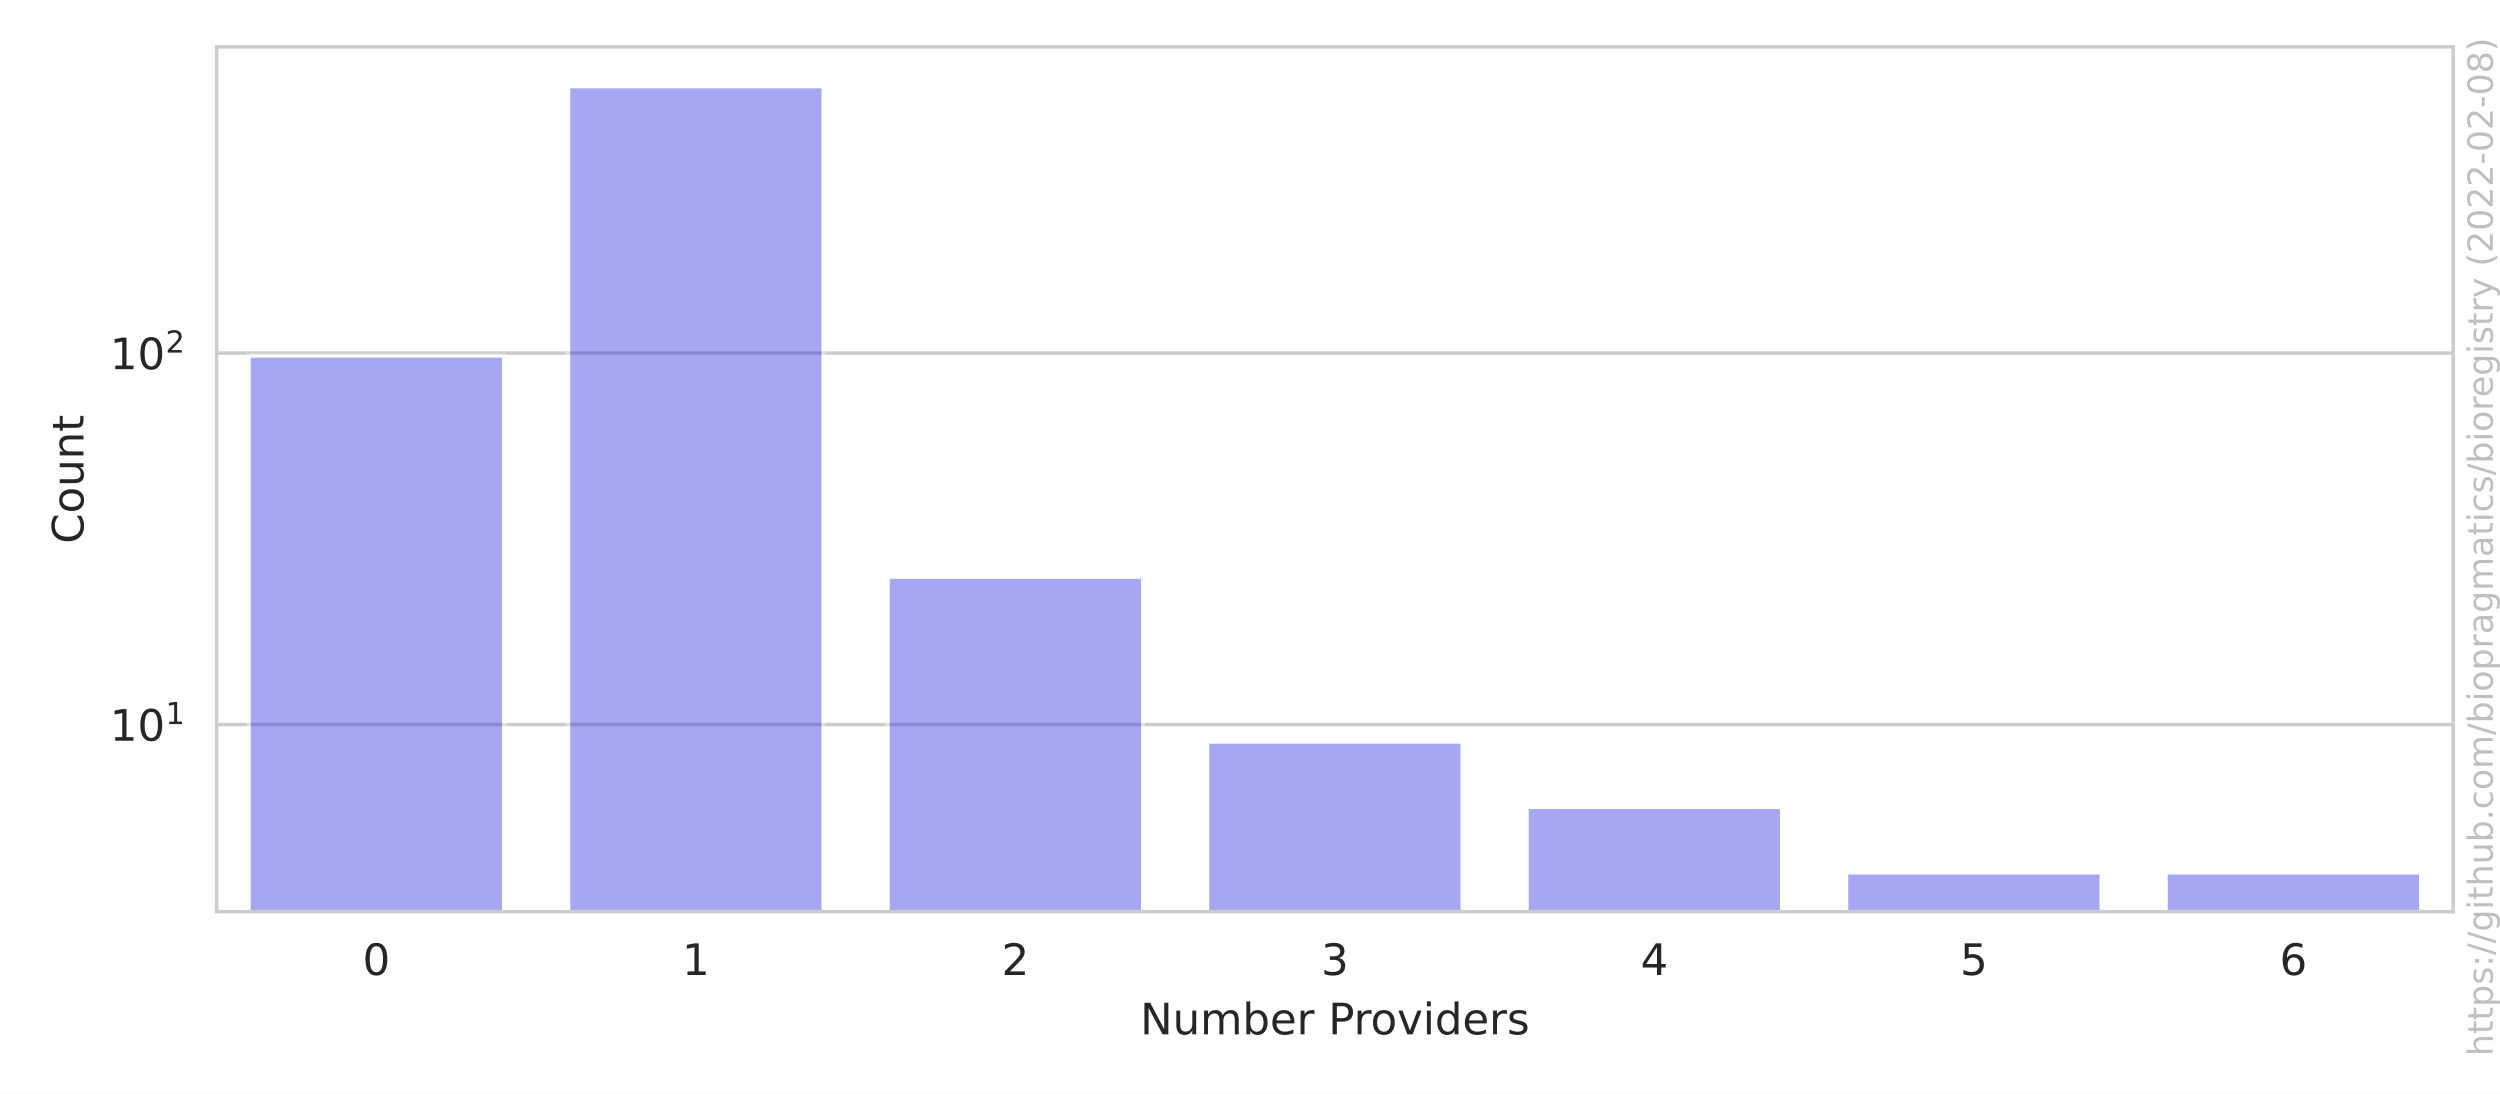
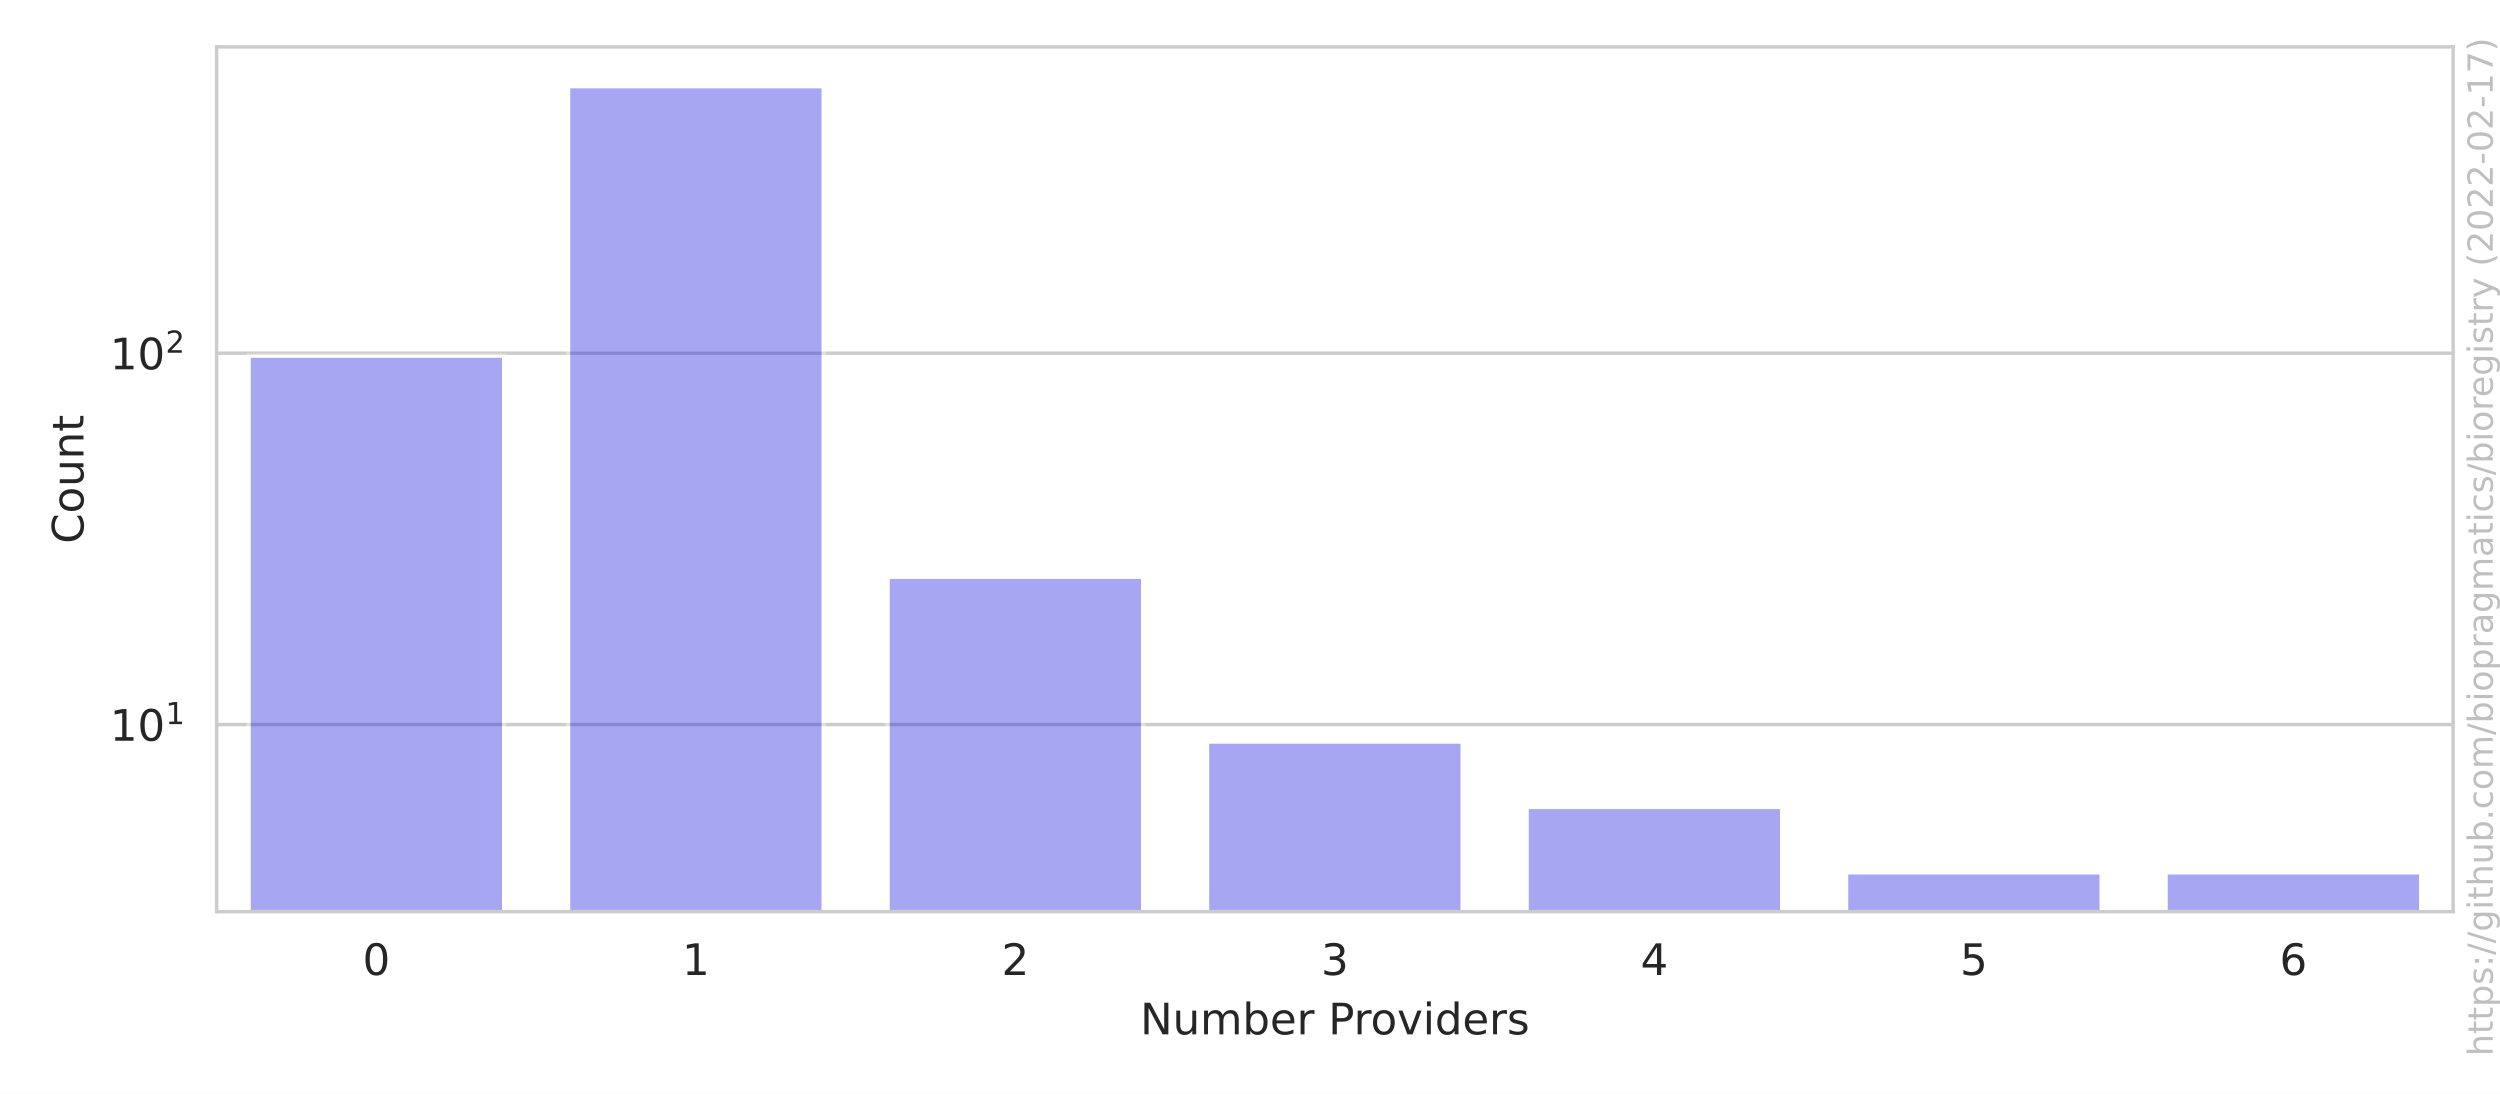
<svg xmlns="http://www.w3.org/2000/svg" xmlns:xlink="http://www.w3.org/1999/xlink" width="576pt" height="252pt" viewBox="0 0 576 252" version="1.1">
  <defs>
    <style type="text/css">*{stroke-linejoin: round; stroke-linecap: butt}</style>
  </defs>
  <g id="figure_1">
    <g id="patch_1">
      <path d="M 0 252  L 576 252  L 576 0  L 0 0  z " style="fill: #ffffff" />
    </g>
    <g id="axes_1">
      <g id="patch_2">
        <path d="M 49.913 210.04  L 565.2 210.04  L 565.2 10.8  L 49.913 10.8  z " style="fill: #ffffff" />
      </g>
      <g id="matplotlib.axis_1">
        <g id="xtick_1">
          <g id="text_1">
            <g style="fill: #262626" transform="translate(83.53767 224.6384)scale(0.1 -0.1)">
              <defs>
                <path id="DejaVuSans-30" d="M 2034 4250  Q 1547 4250 1301 3770  Q 1056 3291 1056 2328  Q 1056 1369 1301 889  Q 1547 409 2034 409  Q 2525 409 2770 889  Q 3016 1369 3016 2328  Q 3016 3291 2770 3770  Q 2525 4250 2034 4250  z M 2034 4750  Q 2819 4750 3233 4129  Q 3647 3509 3647 2328  Q 3647 1150 3233 529  Q 2819 -91 2034 -91  Q 1250 -91 836 529  Q 422 1150 422 2328  Q 422 3509 836 4129  Q 1250 4750 2034 4750  z " transform="scale(0.015625)" />
              </defs>
              <use xlink:href="#DejaVuSans-30" />
            </g>
          </g>
        </g>
        <g id="xtick_2">
          <g id="text_2">
            <g style="fill: #262626" transform="translate(157.1501 224.6384)scale(0.1 -0.1)">
              <defs>
                <path id="DejaVuSans-31" d="M 794 531  L 1825 531  L 1825 4091  L 703 3866  L 703 4441  L 1819 4666  L 2450 4666  L 2450 531  L 3481 531  L 3481 0  L 794 0  L 794 531  z " transform="scale(0.015625)" />
              </defs>
              <use xlink:href="#DejaVuSans-31" />
            </g>
          </g>
        </g>
        <g id="xtick_3">
          <g id="text_3">
            <g style="fill: #262626" transform="translate(230.7626 224.6384)scale(0.1 -0.1)">
              <defs>
                <path id="DejaVuSans-32" d="M 1228 531  L 3431 531  L 3431 0  L 469 0  L 469 531  Q 828 903 1448 1529  Q 2069 2156 2228 2338  Q 2531 2678 2651 2914  Q 2772 3150 2772 3378  Q 2772 3750 2511 3984  Q 2250 4219 1831 4219  Q 1534 4219 1204 4116  Q 875 4013 500 3803  L 500 4441  Q 881 4594 1212 4672  Q 1544 4750 1819 4750  Q 2544 4750 2975 4387  Q 3406 4025 3406 3419  Q 3406 3131 3298 2873  Q 3191 2616 2906 2266  Q 2828 2175 2409 1742  Q 1991 1309 1228 531  z " transform="scale(0.015625)" />
              </defs>
              <use xlink:href="#DejaVuSans-32" />
            </g>
          </g>
        </g>
        <g id="xtick_4">
          <g id="text_4">
            <g style="fill: #262626" transform="translate(304.3751 224.6384)scale(0.1 -0.1)">
              <defs>
                <path id="DejaVuSans-33" d="M 2597 2516  Q 3050 2419 3304 2112  Q 3559 1806 3559 1356  Q 3559 666 3084 287  Q 2609 -91 1734 -91  Q 1441 -91 1130 -33  Q 819 25 488 141  L 488 750  Q 750 597 1062 519  Q 1375 441 1716 441  Q 2309 441 2620 675  Q 2931 909 2931 1356  Q 2931 1769 2642 2001  Q 2353 2234 1838 2234  L 1294 2234  L 1294 2753  L 1863 2753  Q 2328 2753 2575 2939  Q 2822 3125 2822 3475  Q 2822 3834 2567 4026  Q 2313 4219 1838 4219  Q 1578 4219 1281 4162  Q 984 4106 628 3988  L 628 4550  Q 988 4650 1302 4700  Q 1616 4750 1894 4750  Q 2613 4750 3031 4423  Q 3450 4097 3450 3541  Q 3450 3153 3228 2886  Q 3006 2619 2597 2516  z " transform="scale(0.015625)" />
              </defs>
              <use xlink:href="#DejaVuSans-33" />
            </g>
          </g>
        </g>
        <g id="xtick_5">
          <g id="text_5">
            <g style="fill: #262626" transform="translate(377.9876 224.6384)scale(0.1 -0.1)">
              <defs>
                <path id="DejaVuSans-34" d="M 2419 4116  L 825 1625  L 2419 1625  L 2419 4116  z M 2253 4666  L 3047 4666  L 3047 1625  L 3713 1625  L 3713 1100  L 3047 1100  L 3047 0  L 2419 0  L 2419 1100  L 313 1100  L 313 1709  L 2253 4666  z " transform="scale(0.015625)" />
              </defs>
              <use xlink:href="#DejaVuSans-34" />
            </g>
          </g>
        </g>
        <g id="xtick_6">
          <g id="text_6">
            <g style="fill: #262626" transform="translate(451.6 224.6384)scale(0.1 -0.1)">
              <defs>
                <path id="DejaVuSans-35" d="M 691 4666  L 3169 4666  L 3169 4134  L 1269 4134  L 1269 2991  Q 1406 3038 1543 3061  Q 1681 3084 1819 3084  Q 2600 3084 3056 2656  Q 3513 2228 3513 1497  Q 3513 744 3044 326  Q 2575 -91 1722 -91  Q 1428 -91 1123 -41  Q 819 9 494 109  L 494 744  Q 775 591 1075 516  Q 1375 441 1709 441  Q 2250 441 2565 725  Q 2881 1009 2881 1497  Q 2881 1984 2565 2268  Q 2250 2553 1709 2553  Q 1456 2553 1204 2497  Q 953 2441 691 2322  L 691 4666  z " transform="scale(0.015625)" />
              </defs>
              <use xlink:href="#DejaVuSans-35" />
            </g>
          </g>
        </g>
        <g id="xtick_7">
          <g id="text_7">
            <g style="fill: #262626" transform="translate(525.2125 224.6384)scale(0.1 -0.1)">
              <defs>
                <path id="DejaVuSans-36" d="M 2113 2584  Q 1688 2584 1439 2293  Q 1191 2003 1191 1497  Q 1191 994 1439 701  Q 1688 409 2113 409  Q 2538 409 2786 701  Q 3034 994 3034 1497  Q 3034 2003 2786 2293  Q 2538 2584 2113 2584  z M 3366 4563  L 3366 3988  Q 3128 4100 2886 4159  Q 2644 4219 2406 4219  Q 1781 4219 1451 3797  Q 1122 3375 1075 2522  Q 1259 2794 1537 2939  Q 1816 3084 2150 3084  Q 2853 3084 3261 2657  Q 3669 2231 3669 1497  Q 3669 778 3244 343  Q 2819 -91 2113 -91  Q 1303 -91 875 529  Q 447 1150 447 2328  Q 447 3434 972 4092  Q 1497 4750 2381 4750  Q 2619 4750 2861 4703  Q 3103 4656 3366 4563  z " transform="scale(0.015625)" />
              </defs>
              <use xlink:href="#DejaVuSans-36" />
            </g>
          </g>
        </g>
        <g id="text_8">
          <g style="fill: #262626" transform="translate(262.6923 238.3166)scale(0.1 -0.1)">
            <defs>
              <path id="DejaVuSans-4e" d="M 628 4666  L 1478 4666  L 3547 763  L 3547 4666  L 4159 4666  L 4159 0  L 3309 0  L 1241 3903  L 1241 0  L 628 0  L 628 4666  z " transform="scale(0.015625)" />
              <path id="DejaVuSans-75" d="M 544 1381  L 544 3500  L 1119 3500  L 1119 1403  Q 1119 906 1312 657  Q 1506 409 1894 409  Q 2359 409 2629 706  Q 2900 1003 2900 1516  L 2900 3500  L 3475 3500  L 3475 0  L 2900 0  L 2900 538  Q 2691 219 2414 64  Q 2138 -91 1772 -91  Q 1169 -91 856 284  Q 544 659 544 1381  z M 1991 3584  L 1991 3584  z " transform="scale(0.015625)" />
              <path id="DejaVuSans-6d" d="M 3328 2828  Q 3544 3216 3844 3400  Q 4144 3584 4550 3584  Q 5097 3584 5394 3201  Q 5691 2819 5691 2113  L 5691 0  L 5113 0  L 5113 2094  Q 5113 2597 4934 2840  Q 4756 3084 4391 3084  Q 3944 3084 3684 2787  Q 3425 2491 3425 1978  L 3425 0  L 2847 0  L 2847 2094  Q 2847 2600 2669 2842  Q 2491 3084 2119 3084  Q 1678 3084 1418 2786  Q 1159 2488 1159 1978  L 1159 0  L 581 0  L 581 3500  L 1159 3500  L 1159 2956  Q 1356 3278 1631 3431  Q 1906 3584 2284 3584  Q 2666 3584 2933 3390  Q 3200 3197 3328 2828  z " transform="scale(0.015625)" />
              <path id="DejaVuSans-62" d="M 3116 1747  Q 3116 2381 2855 2742  Q 2594 3103 2138 3103  Q 1681 3103 1420 2742  Q 1159 2381 1159 1747  Q 1159 1113 1420 752  Q 1681 391 2138 391  Q 2594 391 2855 752  Q 3116 1113 3116 1747  z M 1159 2969  Q 1341 3281 1617 3432  Q 1894 3584 2278 3584  Q 2916 3584 3314 3078  Q 3713 2572 3713 1747  Q 3713 922 3314 415  Q 2916 -91 2278 -91  Q 1894 -91 1617 61  Q 1341 213 1159 525  L 1159 0  L 581 0  L 581 4863  L 1159 4863  L 1159 2969  z " transform="scale(0.015625)" />
              <path id="DejaVuSans-65" d="M 3597 1894  L 3597 1613  L 953 1613  Q 991 1019 1311 708  Q 1631 397 2203 397  Q 2534 397 2845 478  Q 3156 559 3463 722  L 3463 178  Q 3153 47 2828 -22  Q 2503 -91 2169 -91  Q 1331 -91 842 396  Q 353 884 353 1716  Q 353 2575 817 3079  Q 1281 3584 2069 3584  Q 2775 3584 3186 3129  Q 3597 2675 3597 1894  z M 3022 2063  Q 3016 2534 2758 2815  Q 2500 3097 2075 3097  Q 1594 3097 1305 2825  Q 1016 2553 972 2059  L 3022 2063  z " transform="scale(0.015625)" />
              <path id="DejaVuSans-72" d="M 2631 2963  Q 2534 3019 2420 3045  Q 2306 3072 2169 3072  Q 1681 3072 1420 2755  Q 1159 2438 1159 1844  L 1159 0  L 581 0  L 581 3500  L 1159 3500  L 1159 2956  Q 1341 3275 1631 3429  Q 1922 3584 2338 3584  Q 2397 3584 2469 3576  Q 2541 3569 2628 3553  L 2631 2963  z " transform="scale(0.015625)" />
              <path id="DejaVuSans-20" transform="scale(0.015625)" />
              <path id="DejaVuSans-50" d="M 1259 4147  L 1259 2394  L 2053 2394  Q 2494 2394 2734 2622  Q 2975 2850 2975 3272  Q 2975 3691 2734 3919  Q 2494 4147 2053 4147  L 1259 4147  z M 628 4666  L 2053 4666  Q 2838 4666 3239 4311  Q 3641 3956 3641 3272  Q 3641 2581 3239 2228  Q 2838 1875 2053 1875  L 1259 1875  L 1259 0  L 628 0  L 628 4666  z " transform="scale(0.015625)" />
              <path id="DejaVuSans-6f" d="M 1959 3097  Q 1497 3097 1228 2736  Q 959 2375 959 1747  Q 959 1119 1226 758  Q 1494 397 1959 397  Q 2419 397 2687 759  Q 2956 1122 2956 1747  Q 2956 2369 2687 2733  Q 2419 3097 1959 3097  z M 1959 3584  Q 2709 3584 3137 3096  Q 3566 2609 3566 1747  Q 3566 888 3137 398  Q 2709 -91 1959 -91  Q 1206 -91 779 398  Q 353 888 353 1747  Q 353 2609 779 3096  Q 1206 3584 1959 3584  z " transform="scale(0.015625)" />
              <path id="DejaVuSans-76" d="M 191 3500  L 800 3500  L 1894 563  L 2988 3500  L 3597 3500  L 2284 0  L 1503 0  L 191 3500  z " transform="scale(0.015625)" />
              <path id="DejaVuSans-69" d="M 603 3500  L 1178 3500  L 1178 0  L 603 0  L 603 3500  z M 603 4863  L 1178 4863  L 1178 4134  L 603 4134  L 603 4863  z " transform="scale(0.015625)" />
              <path id="DejaVuSans-64" d="M 2906 2969  L 2906 4863  L 3481 4863  L 3481 0  L 2906 0  L 2906 525  Q 2725 213 2448 61  Q 2172 -91 1784 -91  Q 1150 -91 751 415  Q 353 922 353 1747  Q 353 2572 751 3078  Q 1150 3584 1784 3584  Q 2172 3584 2448 3432  Q 2725 3281 2906 2969  z M 947 1747  Q 947 1113 1208 752  Q 1469 391 1925 391  Q 2381 391 2643 752  Q 2906 1113 2906 1747  Q 2906 2381 2643 2742  Q 2381 3103 1925 3103  Q 1469 3103 1208 2742  Q 947 2381 947 1747  z " transform="scale(0.015625)" />
              <path id="DejaVuSans-73" d="M 2834 3397  L 2834 2853  Q 2591 2978 2328 3040  Q 2066 3103 1784 3103  Q 1356 3103 1142 2972  Q 928 2841 928 2578  Q 928 2378 1081 2264  Q 1234 2150 1697 2047  L 1894 2003  Q 2506 1872 2764 1633  Q 3022 1394 3022 966  Q 3022 478 2636 193  Q 2250 -91 1575 -91  Q 1294 -91 989 -36  Q 684 19 347 128  L 347 722  Q 666 556 975 473  Q 1284 391 1588 391  Q 1994 391 2212 530  Q 2431 669 2431 922  Q 2431 1156 2273 1281  Q 2116 1406 1581 1522  L 1381 1569  Q 847 1681 609 1914  Q 372 2147 372 2553  Q 372 3047 722 3315  Q 1072 3584 1716 3584  Q 2034 3584 2315 3537  Q 2597 3491 2834 3397  z " transform="scale(0.015625)" />
            </defs>
            <use xlink:href="#DejaVuSans-4e" />
            <use xlink:href="#DejaVuSans-75" x="74.805" />
            <use xlink:href="#DejaVuSans-6d" x="138.184" />
            <use xlink:href="#DejaVuSans-62" x="235.596" />
            <use xlink:href="#DejaVuSans-65" x="299.072" />
            <use xlink:href="#DejaVuSans-72" x="360.596" />
            <use xlink:href="#DejaVuSans-20" x="401.709" />
            <use xlink:href="#DejaVuSans-50" x="433.496" />
            <use xlink:href="#DejaVuSans-72" x="492.049" />
            <use xlink:href="#DejaVuSans-6f" x="530.912" />
            <use xlink:href="#DejaVuSans-76" x="592.094" />
            <use xlink:href="#DejaVuSans-69" x="651.273" />
            <use xlink:href="#DejaVuSans-64" x="679.057" />
            <use xlink:href="#DejaVuSans-65" x="742.533" />
            <use xlink:href="#DejaVuSans-72" x="804.057" />
            <use xlink:href="#DejaVuSans-73" x="845.17" />
          </g>
        </g>
      </g>
      <g id="matplotlib.axis_2">
        <g id="ytick_1">
          <g id="line2d_1">
-             <path d="M 49.913 166.928  L 565.2 166.928  " clip-path="url(#p1737fb0132)" style="fill: none; stroke: #cccccc; stroke-width: 0.8; stroke-linecap: round" />
+             <path d="M 49.913 166.934  L 565.2 166.934  " clip-path="url(#p1737fb0132)" style="fill: none; stroke: #cccccc; stroke-width: 0.8; stroke-linecap: round" />
          </g>
          <g id="text_9">
-             <g style="fill: #262626" transform="translate(25.31268 170.7267)scale(0.1 -0.1)">
+             <g style="fill: #262626" transform="translate(25.31268 170.7334)scale(0.1 -0.1)">
              <use xlink:href="#DejaVuSans-31" transform="translate(0 0.684375)" />
              <use xlink:href="#DejaVuSans-30" transform="translate(63.62305 0.684375)" />
              <use xlink:href="#DejaVuSans-31" transform="translate(128.2031 38.96563)scale(0.7)" />
            </g>
          </g>
        </g>
        <g id="ytick_2">
          <g id="line2d_2">
-             <path d="M 49.913 81.346  L 565.2 81.346  " clip-path="url(#p1737fb0132)" style="fill: none; stroke: #cccccc; stroke-width: 0.8; stroke-linecap: round" />
+             <path d="M 49.913 81.37  L 565.2 81.37  " clip-path="url(#p1737fb0132)" style="fill: none; stroke: #cccccc; stroke-width: 0.8; stroke-linecap: round" />
          </g>
          <g id="text_10">
-             <g style="fill: #262626" transform="translate(25.31268 85.1457)scale(0.1 -0.1)">
+             <g style="fill: #262626" transform="translate(25.31268 85.16916)scale(0.1 -0.1)">
              <use xlink:href="#DejaVuSans-31" transform="translate(0 0.765625)" />
              <use xlink:href="#DejaVuSans-30" transform="translate(63.62305 0.765625)" />
              <use xlink:href="#DejaVuSans-32" transform="translate(128.2031 39.04688)scale(0.7)" />
            </g>
          </g>
        </g>
        <g id="ytick_3" />
        <g id="ytick_4" />
        <g id="ytick_5" />
        <g id="ytick_6" />
        <g id="ytick_7" />
        <g id="ytick_8" />
        <g id="ytick_9" />
        <g id="ytick_10" />
        <g id="ytick_11" />
        <g id="ytick_12" />
        <g id="ytick_13" />
        <g id="ytick_14" />
        <g id="ytick_15" />
        <g id="ytick_16" />
        <g id="ytick_17" />
        <g id="ytick_18" />
        <g id="ytick_19" />
        <g id="ytick_20" />
        <g id="ytick_21" />
        <g id="text_11">
          <g style="fill: #262626" transform="translate(19.233 125.2684)rotate(-90)scale(0.1 -0.1)">
            <defs>
              <path id="DejaVuSans-43" d="M 4122 4306  L 4122 3641  Q 3803 3938 3442 4084  Q 3081 4231 2675 4231  Q 1875 4231 1450 3742  Q 1025 3253 1025 2328  Q 1025 1406 1450 917  Q 1875 428 2675 428  Q 3081 428 3442 575  Q 3803 722 4122 1019  L 4122 359  Q 3791 134 3420 21  Q 3050 -91 2638 -91  Q 1578 -91 968 557  Q 359 1206 359 2328  Q 359 3453 968 4101  Q 1578 4750 2638 4750  Q 3056 4750 3426 4639  Q 3797 4528 4122 4306  z " transform="scale(0.015625)" />
              <path id="DejaVuSans-6e" d="M 3513 2113  L 3513 0  L 2938 0  L 2938 2094  Q 2938 2591 2744 2837  Q 2550 3084 2163 3084  Q 1697 3084 1428 2787  Q 1159 2491 1159 1978  L 1159 0  L 581 0  L 581 3500  L 1159 3500  L 1159 2956  Q 1366 3272 1645 3428  Q 1925 3584 2291 3584  Q 2894 3584 3203 3211  Q 3513 2838 3513 2113  z " transform="scale(0.015625)" />
              <path id="DejaVuSans-74" d="M 1172 4494  L 1172 3500  L 2356 3500  L 2356 3053  L 1172 3053  L 1172 1153  Q 1172 725 1289 603  Q 1406 481 1766 481  L 2356 481  L 2356 0  L 1766 0  Q 1100 0 847 248  Q 594 497 594 1153  L 594 3053  L 172 3053  L 172 3500  L 594 3500  L 594 4494  L 1172 4494  z " transform="scale(0.015625)" />
            </defs>
            <use xlink:href="#DejaVuSans-43" />
            <use xlink:href="#DejaVuSans-6f" x="69.824" />
            <use xlink:href="#DejaVuSans-75" x="131.006" />
            <use xlink:href="#DejaVuSans-6e" x="194.385" />
            <use xlink:href="#DejaVuSans-74" x="257.764" />
          </g>
        </g>
      </g>
      <g id="patch_3">
-         <path d="M 57.274 85833.544  L 116.164 85833.544  L 116.164 81.908  L 57.274 81.908  z " clip-path="url(#p1737fb0132)" style="fill: #2020df; opacity: 0.4; stroke: #ffffff; stroke-linejoin: miter" />
+         <path d="M 57.274 85816.757  L 116.164 85816.757  L 116.164 81.932  L 57.274 81.932  z " clip-path="url(#p1737fb0132)" style="fill: #2020df; opacity: 0.4; stroke: #ffffff; stroke-linejoin: miter" />
      </g>
      <g id="patch_4">
-         <path d="M 130.886 85833.544  L 189.776 85833.544  L 189.776 19.856  L 130.886 19.856  z " clip-path="url(#p1737fb0132)" style="fill: #2020df; opacity: 0.4; stroke: #ffffff; stroke-linejoin: miter" />
+         <path d="M 130.886 85816.757  L 189.776 85816.757  L 189.776 19.856  L 130.886 19.856  z " clip-path="url(#p1737fb0132)" style="fill: #2020df; opacity: 0.4; stroke: #ffffff; stroke-linejoin: miter" />
      </g>
      <g id="patch_5">
-         <path d="M 204.499 85833.544  L 263.389 85833.544  L 263.389 132.871  L 204.499 132.871  z " clip-path="url(#p1737fb0132)" style="fill: #2020df; opacity: 0.4; stroke: #ffffff; stroke-linejoin: miter" />
+         <path d="M 204.499 85816.757  L 263.389 85816.757  L 263.389 132.885  L 204.499 132.885  z " clip-path="url(#p1737fb0132)" style="fill: #2020df; opacity: 0.4; stroke: #ffffff; stroke-linejoin: miter" />
      </g>
      <g id="patch_6">
-         <path d="M 278.111 85833.544  L 337.001 85833.544  L 337.001 170.843  L 278.111 170.843  z " clip-path="url(#p1737fb0132)" style="fill: #2020df; opacity: 0.4; stroke: #ffffff; stroke-linejoin: miter" />
+         <path d="M 278.111 85816.757  L 337.001 85816.757  L 337.001 170.849  L 278.111 170.849  z " clip-path="url(#p1737fb0132)" style="fill: #2020df; opacity: 0.4; stroke: #ffffff; stroke-linejoin: miter" />
      </g>
      <g id="patch_7">
-         <path d="M 351.724 85833.544  L 410.614 85833.544  L 410.614 185.914  L 351.724 185.914  z " clip-path="url(#p1737fb0132)" style="fill: #2020df; opacity: 0.4; stroke: #ffffff; stroke-linejoin: miter" />
+         <path d="M 351.724 85816.757  L 410.614 85816.757  L 410.614 185.917  L 351.724 185.917  z " clip-path="url(#p1737fb0132)" style="fill: #2020df; opacity: 0.4; stroke: #ffffff; stroke-linejoin: miter" />
      </g>
      <g id="patch_8">
-         <path d="M 425.336 85833.544  L 484.226 85833.544  L 484.226 200.984  L 425.336 200.984  z " clip-path="url(#p1737fb0132)" style="fill: #2020df; opacity: 0.4; stroke: #ffffff; stroke-linejoin: miter" />
+         <path d="M 425.336 85816.757  L 484.226 85816.757  L 484.226 200.984  L 425.336 200.984  z " clip-path="url(#p1737fb0132)" style="fill: #2020df; opacity: 0.4; stroke: #ffffff; stroke-linejoin: miter" />
      </g>
      <g id="patch_9">
-         <path d="M 498.949 85833.544  L 557.839 85833.544  L 557.839 200.984  L 498.949 200.984  z " clip-path="url(#p1737fb0132)" style="fill: #2020df; opacity: 0.4; stroke: #ffffff; stroke-linejoin: miter" />
+         <path d="M 498.949 85816.757  L 557.839 85816.757  L 557.839 200.984  L 498.949 200.984  z " clip-path="url(#p1737fb0132)" style="fill: #2020df; opacity: 0.4; stroke: #ffffff; stroke-linejoin: miter" />
      </g>
      <g id="patch_10">
        <path d="M 49.913 210.04  L 49.913 10.8  " style="fill: none; stroke: #cccccc; stroke-width: 0.8; stroke-linejoin: miter; stroke-linecap: square" />
      </g>
      <g id="patch_11">
        <path d="M 565.2 210.04  L 565.2 10.8  " style="fill: none; stroke: #cccccc; stroke-width: 0.8; stroke-linejoin: miter; stroke-linecap: square" />
      </g>
      <g id="patch_12">
        <path d="M 49.913 210.04  L 565.2 210.04  " style="fill: none; stroke: #cccccc; stroke-width: 0.8; stroke-linejoin: miter; stroke-linecap: square" />
      </g>
      <g id="patch_13">
        <path d="M 49.913 10.8  L 565.2 10.8  " style="fill: none; stroke: #cccccc; stroke-width: 0.8; stroke-linejoin: miter; stroke-linecap: square" />
      </g>
    </g>
    <g id="text_12">
      <g style="fill: #808080; opacity: 0.5" transform="translate(574.3362 243.3237)rotate(-90)scale(0.08 -0.08)">
        <defs>
          <path id="DejaVuSans-68" d="M 3513 2113  L 3513 0  L 2938 0  L 2938 2094  Q 2938 2591 2744 2837  Q 2550 3084 2163 3084  Q 1697 3084 1428 2787  Q 1159 2491 1159 1978  L 1159 0  L 581 0  L 581 4863  L 1159 4863  L 1159 2956  Q 1366 3272 1645 3428  Q 1925 3584 2291 3584  Q 2894 3584 3203 3211  Q 3513 2838 3513 2113  z " transform="scale(0.015625)" />
          <path id="DejaVuSans-70" d="M 1159 525  L 1159 -1331  L 581 -1331  L 581 3500  L 1159 3500  L 1159 2969  Q 1341 3281 1617 3432  Q 1894 3584 2278 3584  Q 2916 3584 3314 3078  Q 3713 2572 3713 1747  Q 3713 922 3314 415  Q 2916 -91 2278 -91  Q 1894 -91 1617 61  Q 1341 213 1159 525  z M 3116 1747  Q 3116 2381 2855 2742  Q 2594 3103 2138 3103  Q 1681 3103 1420 2742  Q 1159 2381 1159 1747  Q 1159 1113 1420 752  Q 1681 391 2138 391  Q 2594 391 2855 752  Q 3116 1113 3116 1747  z " transform="scale(0.015625)" />
          <path id="DejaVuSans-3a" d="M 750 794  L 1409 794  L 1409 0  L 750 0  L 750 794  z M 750 3309  L 1409 3309  L 1409 2516  L 750 2516  L 750 3309  z " transform="scale(0.015625)" />
          <path id="DejaVuSans-2f" d="M 1625 4666  L 2156 4666  L 531 -594  L 0 -594  L 1625 4666  z " transform="scale(0.015625)" />
          <path id="DejaVuSans-67" d="M 2906 1791  Q 2906 2416 2648 2759  Q 2391 3103 1925 3103  Q 1463 3103 1205 2759  Q 947 2416 947 1791  Q 947 1169 1205 825  Q 1463 481 1925 481  Q 2391 481 2648 825  Q 2906 1169 2906 1791  z M 3481 434  Q 3481 -459 3084 -895  Q 2688 -1331 1869 -1331  Q 1566 -1331 1297 -1286  Q 1028 -1241 775 -1147  L 775 -588  Q 1028 -725 1275 -790  Q 1522 -856 1778 -856  Q 2344 -856 2625 -561  Q 2906 -266 2906 331  L 2906 616  Q 2728 306 2450 153  Q 2172 0 1784 0  Q 1141 0 747 490  Q 353 981 353 1791  Q 353 2603 747 3093  Q 1141 3584 1784 3584  Q 2172 3584 2450 3431  Q 2728 3278 2906 2969  L 2906 3500  L 3481 3500  L 3481 434  z " transform="scale(0.015625)" />
          <path id="DejaVuSans-2e" d="M 684 794  L 1344 794  L 1344 0  L 684 0  L 684 794  z " transform="scale(0.015625)" />
          <path id="DejaVuSans-63" d="M 3122 3366  L 3122 2828  Q 2878 2963 2633 3030  Q 2388 3097 2138 3097  Q 1578 3097 1268 2742  Q 959 2388 959 1747  Q 959 1106 1268 751  Q 1578 397 2138 397  Q 2388 397 2633 464  Q 2878 531 3122 666  L 3122 134  Q 2881 22 2623 -34  Q 2366 -91 2075 -91  Q 1284 -91 818 406  Q 353 903 353 1747  Q 353 2603 823 3093  Q 1294 3584 2113 3584  Q 2378 3584 2631 3529  Q 2884 3475 3122 3366  z " transform="scale(0.015625)" />
          <path id="DejaVuSans-61" d="M 2194 1759  Q 1497 1759 1228 1600  Q 959 1441 959 1056  Q 959 750 1161 570  Q 1363 391 1709 391  Q 2188 391 2477 730  Q 2766 1069 2766 1631  L 2766 1759  L 2194 1759  z M 3341 1997  L 3341 0  L 2766 0  L 2766 531  Q 2569 213 2275 61  Q 1981 -91 1556 -91  Q 1019 -91 701 211  Q 384 513 384 1019  Q 384 1609 779 1909  Q 1175 2209 1959 2209  L 2766 2209  L 2766 2266  Q 2766 2663 2505 2880  Q 2244 3097 1772 3097  Q 1472 3097 1187 3025  Q 903 2953 641 2809  L 641 3341  Q 956 3463 1253 3523  Q 1550 3584 1831 3584  Q 2591 3584 2966 3190  Q 3341 2797 3341 1997  z " transform="scale(0.015625)" />
          <path id="DejaVuSans-79" d="M 2059 -325  Q 1816 -950 1584 -1140  Q 1353 -1331 966 -1331  L 506 -1331  L 506 -850  L 844 -850  Q 1081 -850 1212 -737  Q 1344 -625 1503 -206  L 1606 56  L 191 3500  L 800 3500  L 1894 763  L 2988 3500  L 3597 3500  L 2059 -325  z " transform="scale(0.015625)" />
          <path id="DejaVuSans-28" d="M 1984 4856  Q 1566 4138 1362 3434  Q 1159 2731 1159 2009  Q 1159 1288 1364 580  Q 1569 -128 1984 -844  L 1484 -844  Q 1016 -109 783 600  Q 550 1309 550 2009  Q 550 2706 781 3412  Q 1013 4119 1484 4856  L 1984 4856  z " transform="scale(0.015625)" />
          <path id="DejaVuSans-2d" d="M 313 2009  L 1997 2009  L 1997 1497  L 313 1497  L 313 2009  z " transform="scale(0.015625)" />
-           <path id="DejaVuSans-38" d="M 2034 2216  Q 1584 2216 1326 1975  Q 1069 1734 1069 1313  Q 1069 891 1326 650  Q 1584 409 2034 409  Q 2484 409 2743 651  Q 3003 894 3003 1313  Q 3003 1734 2745 1975  Q 2488 2216 2034 2216  z M 1403 2484  Q 997 2584 770 2862  Q 544 3141 544 3541  Q 544 4100 942 4425  Q 1341 4750 2034 4750  Q 2731 4750 3128 4425  Q 3525 4100 3525 3541  Q 3525 3141 3298 2862  Q 3072 2584 2669 2484  Q 3125 2378 3379 2068  Q 3634 1759 3634 1313  Q 3634 634 3220 271  Q 2806 -91 2034 -91  Q 1263 -91 848 271  Q 434 634 434 1313  Q 434 1759 690 2068  Q 947 2378 1403 2484  z M 1172 3481  Q 1172 3119 1398 2916  Q 1625 2713 2034 2713  Q 2441 2713 2670 2916  Q 2900 3119 2900 3481  Q 2900 3844 2670 4047  Q 2441 4250 2034 4250  Q 1625 4250 1398 4047  Q 1172 3844 1172 3481  z " transform="scale(0.015625)" />
+           <path id="DejaVuSans-37" d="M 525 4666  L 3525 4666  L 3525 4397  L 1831 0  L 1172 0  L 2766 4134  L 525 4134  L 525 4666  z " transform="scale(0.015625)" />
          <path id="DejaVuSans-29" d="M 513 4856  L 1013 4856  Q 1481 4119 1714 3412  Q 1947 2706 1947 2009  Q 1947 1309 1714 600  Q 1481 -109 1013 -844  L 513 -844  Q 928 -128 1133 580  Q 1338 1288 1338 2009  Q 1338 2731 1133 3434  Q 928 4138 513 4856  z " transform="scale(0.015625)" />
        </defs>
        <use xlink:href="#DejaVuSans-68" />
        <use xlink:href="#DejaVuSans-74" x="63.379" />
        <use xlink:href="#DejaVuSans-74" x="102.588" />
        <use xlink:href="#DejaVuSans-70" x="141.797" />
        <use xlink:href="#DejaVuSans-73" x="205.273" />
        <use xlink:href="#DejaVuSans-3a" x="257.373" />
        <use xlink:href="#DejaVuSans-2f" x="291.064" />
        <use xlink:href="#DejaVuSans-2f" x="324.756" />
        <use xlink:href="#DejaVuSans-67" x="358.447" />
        <use xlink:href="#DejaVuSans-69" x="421.924" />
        <use xlink:href="#DejaVuSans-74" x="449.707" />
        <use xlink:href="#DejaVuSans-68" x="488.916" />
        <use xlink:href="#DejaVuSans-75" x="552.295" />
        <use xlink:href="#DejaVuSans-62" x="615.674" />
        <use xlink:href="#DejaVuSans-2e" x="679.15" />
        <use xlink:href="#DejaVuSans-63" x="710.938" />
        <use xlink:href="#DejaVuSans-6f" x="765.918" />
        <use xlink:href="#DejaVuSans-6d" x="827.1" />
        <use xlink:href="#DejaVuSans-2f" x="924.512" />
        <use xlink:href="#DejaVuSans-62" x="958.203" />
        <use xlink:href="#DejaVuSans-69" x="1021.68" />
        <use xlink:href="#DejaVuSans-6f" x="1049.463" />
        <use xlink:href="#DejaVuSans-70" x="1110.645" />
        <use xlink:href="#DejaVuSans-72" x="1174.121" />
        <use xlink:href="#DejaVuSans-61" x="1215.234" />
        <use xlink:href="#DejaVuSans-67" x="1276.514" />
        <use xlink:href="#DejaVuSans-6d" x="1339.99" />
        <use xlink:href="#DejaVuSans-61" x="1437.402" />
        <use xlink:href="#DejaVuSans-74" x="1498.682" />
        <use xlink:href="#DejaVuSans-69" x="1537.891" />
        <use xlink:href="#DejaVuSans-63" x="1565.674" />
        <use xlink:href="#DejaVuSans-73" x="1620.654" />
        <use xlink:href="#DejaVuSans-2f" x="1672.754" />
        <use xlink:href="#DejaVuSans-62" x="1706.445" />
        <use xlink:href="#DejaVuSans-69" x="1769.922" />
        <use xlink:href="#DejaVuSans-6f" x="1797.705" />
        <use xlink:href="#DejaVuSans-72" x="1858.887" />
        <use xlink:href="#DejaVuSans-65" x="1897.75" />
        <use xlink:href="#DejaVuSans-67" x="1959.273" />
        <use xlink:href="#DejaVuSans-69" x="2022.75" />
        <use xlink:href="#DejaVuSans-73" x="2050.533" />
        <use xlink:href="#DejaVuSans-74" x="2102.633" />
        <use xlink:href="#DejaVuSans-72" x="2141.842" />
        <use xlink:href="#DejaVuSans-79" x="2182.955" />
        <use xlink:href="#DejaVuSans-20" x="2242.135" />
        <use xlink:href="#DejaVuSans-28" x="2273.922" />
        <use xlink:href="#DejaVuSans-32" x="2312.936" />
        <use xlink:href="#DejaVuSans-30" x="2376.559" />
        <use xlink:href="#DejaVuSans-32" x="2440.182" />
        <use xlink:href="#DejaVuSans-32" x="2503.805" />
        <use xlink:href="#DejaVuSans-2d" x="2567.428" />
        <use xlink:href="#DejaVuSans-30" x="2603.512" />
        <use xlink:href="#DejaVuSans-32" x="2667.135" />
        <use xlink:href="#DejaVuSans-2d" x="2730.758" />
-         <use xlink:href="#DejaVuSans-30" x="2766.842" />
-         <use xlink:href="#DejaVuSans-38" x="2830.465" />
+         <use xlink:href="#DejaVuSans-31" x="2766.842" />
+         <use xlink:href="#DejaVuSans-37" x="2830.465" />
        <use xlink:href="#DejaVuSans-29" x="2894.088" />
      </g>
    </g>
  </g>
  <defs>
    <clipPath id="p1737fb0132">
      <rect x="49.913" y="10.8" width="515.287" height="199.24" />
    </clipPath>
  </defs>
</svg>
